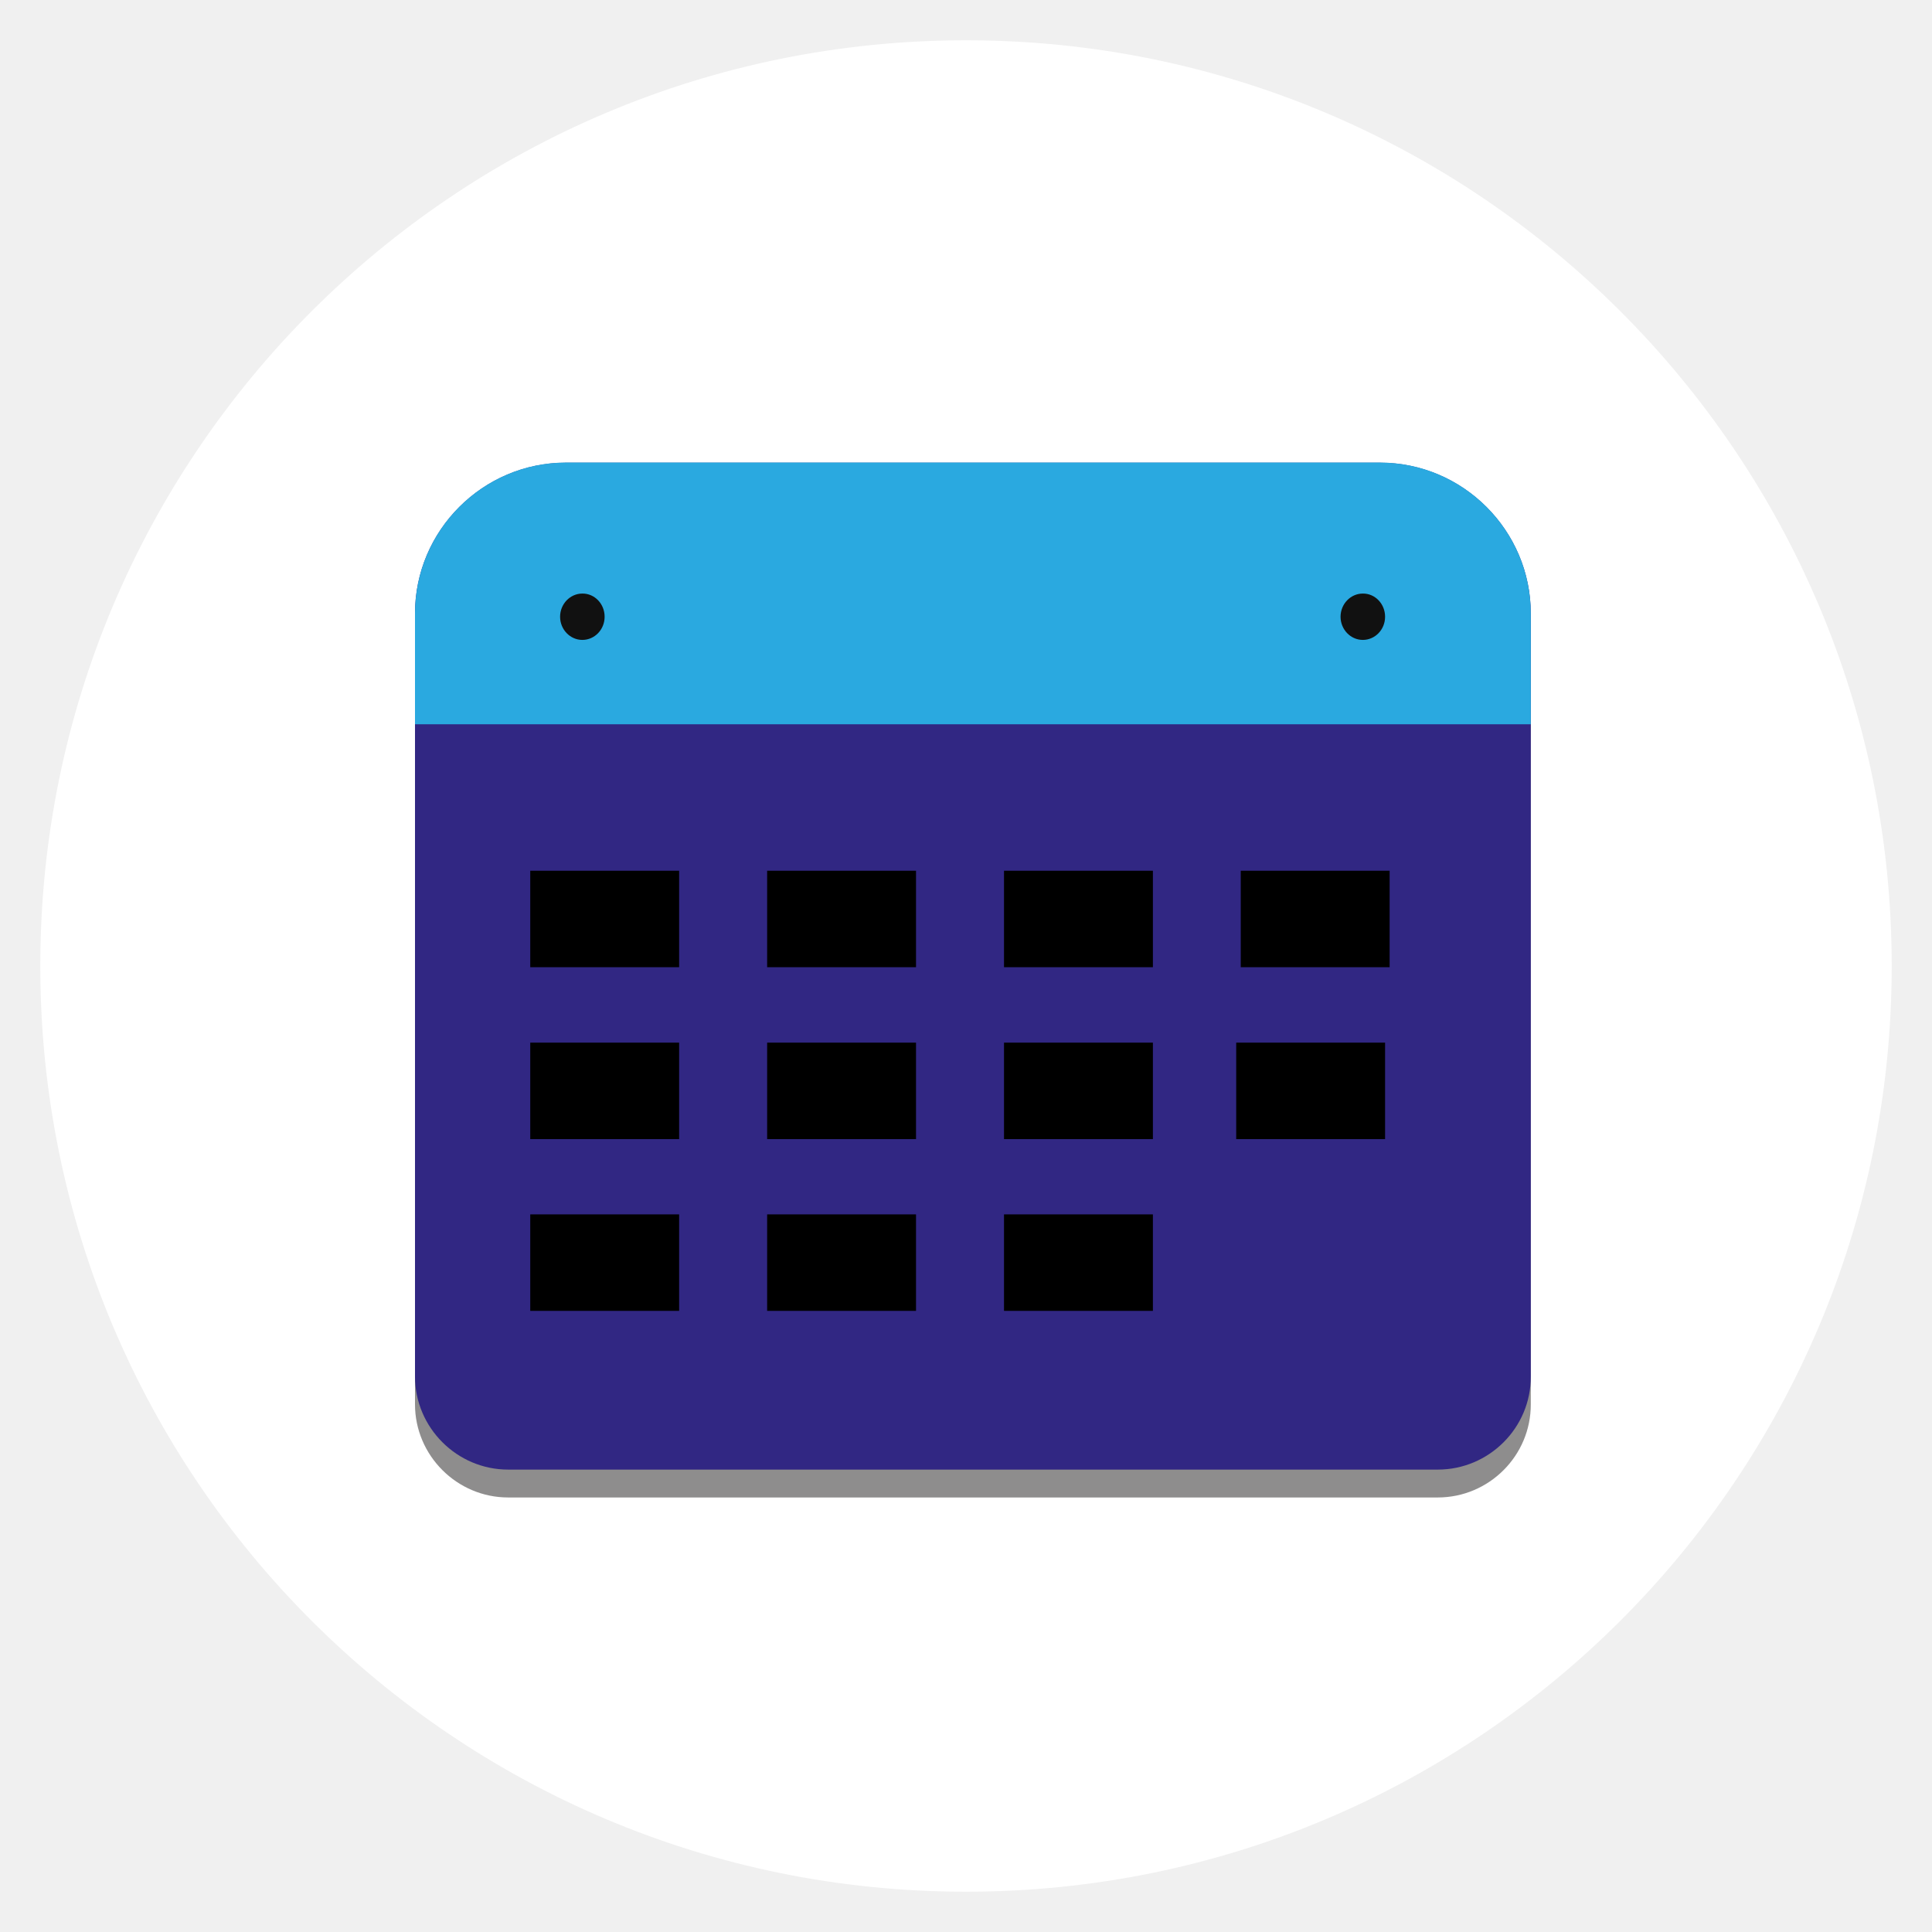
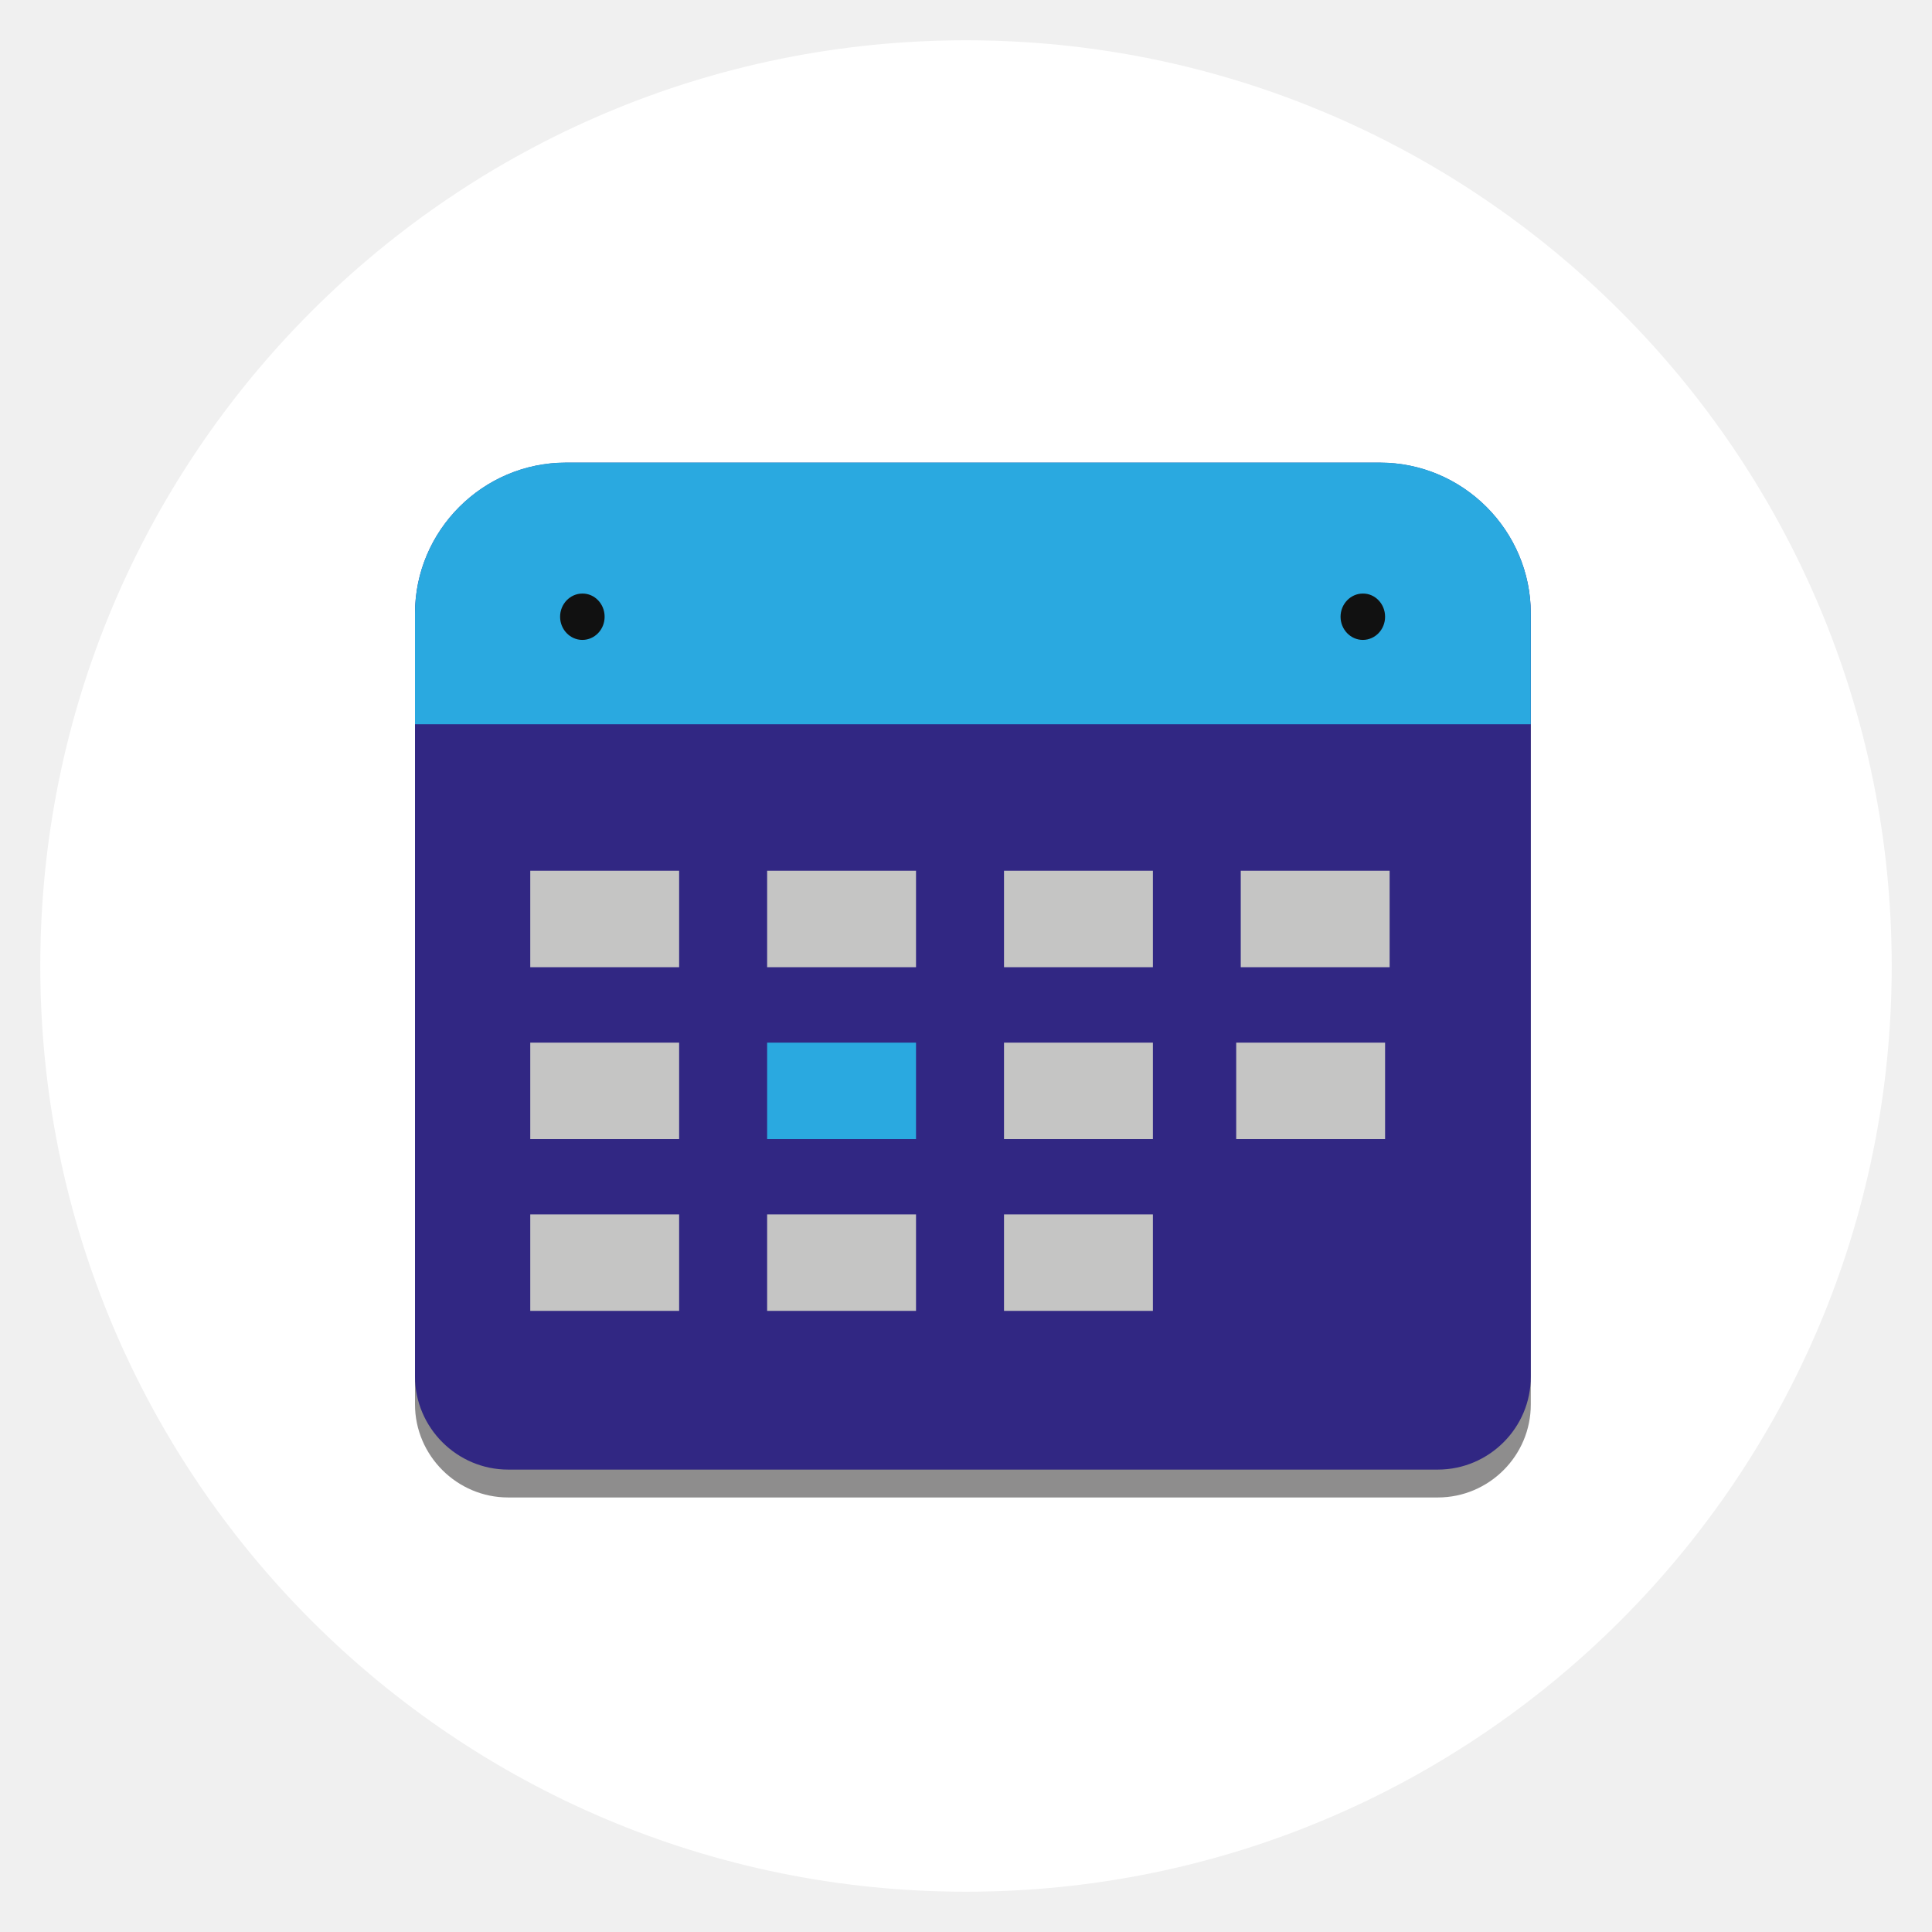
<svg xmlns="http://www.w3.org/2000/svg" version="1.1" id="Capa_1" x="0px" y="0px" viewBox="0 0 127.56 127.56" style="enable-background:new 0 0 127.56 127.56;" xml:space="preserve">
  <style type="text/css">
- 	.pc0{fill:#FFFFFF;}
- 	.pc1{fill:#8E8D8D;}
- 	.pc2{fill:#312783;}
- 	.pc3{fill:#2AA9E0;}
- 	.pc4{fill:#111111;}
- 	.pc5{fill:#C5C5C4;}
+ 	.st0{fill:#FFFFFF;}
+ 	.st1{fill:#8E8D8D;}
+ 	.st2{fill:#312783;}
+ 	.st3{fill:#2AA9E0;}
+ 	.st4{fill:#111111;}
+ 	.st5{fill:#C5C5C4;}
</style>
  <g>
-     <circle class="pc0" cx="63.78" cy="63.78" r="61.12" />
+     <circle class="st0" cx="63.78" cy="63.78" r="61.12" />
    <g>
-       <path class="pc1" d="M94.93,98.87H33.55c-3.38,0-6.15-2.77-6.15-6.15V41.3c0-5.48,4.48-9.96,9.96-9.96h53.75    c5.48,0,9.96,4.48,9.96,9.96v51.42C101.08,96.11,98.31,98.87,94.93,98.87z" />
-       <path class="pc2" d="M94.93,97.03H33.55c-3.38,0-6.15-2.77-6.15-6.15V40.51c0-5.48,4.48-9.96,9.96-9.96h53.75    c5.48,0,9.96,4.48,9.96,9.96v50.38C101.08,94.27,98.31,97.03,94.93,97.03z" />
-       <path class="pc3" d="M101.08,47.82H27.4v-7.32c0-5.48,4.48-9.96,9.96-9.96h53.75c5.48,0,9.96,4.48,9.96,9.96V47.82z" />
-       <path class="pc4" d="M39.92,40.72c0,0.85-0.66,1.53-1.47,1.53c-0.81,0-1.47-0.69-1.47-1.53s0.66-1.53,1.47-1.53    C39.26,39.18,39.92,39.87,39.92,40.72z" />
-       <path class="pc4" d="M91.45,40.72c0,0.85-0.66,1.53-1.47,1.53c-0.81,0-1.47-0.69-1.47-1.53s0.66-1.53,1.47-1.53    C90.79,39.18,91.45,39.87,91.45,40.72z" />
+       <path class="st1" d="M94.93,98.87H33.55c-3.38,0-6.15-2.77-6.15-6.15V41.3c0-5.48,4.48-9.96,9.96-9.96h53.75    c5.48,0,9.96,4.48,9.96,9.96v51.42C101.08,96.11,98.31,98.87,94.93,98.87z" />
+       <path class="st2" d="M94.93,97.03H33.55c-3.38,0-6.15-2.77-6.15-6.15V40.51c0-5.48,4.48-9.96,9.96-9.96h53.75    c5.48,0,9.96,4.48,9.96,9.96v50.38C101.08,94.27,98.31,97.03,94.93,97.03z" />
+       <path class="st3" d="M101.08,47.82H27.4v-7.32c0-5.48,4.48-9.96,9.96-9.96h53.75c5.48,0,9.96,4.48,9.96,9.96V47.82z" />
+       <path class="st4" d="M39.92,40.72c0,0.85-0.66,1.53-1.47,1.53c-0.81,0-1.47-0.69-1.47-1.53s0.66-1.53,1.47-1.53    C39.26,39.18,39.92,39.87,39.92,40.72z" />
+       <path class="st4" d="M91.45,40.72c0,0.85-0.66,1.53-1.47,1.53c-0.81,0-1.47-0.69-1.47-1.53s0.66-1.53,1.47-1.53    C90.79,39.18,91.45,39.87,91.45,40.72z" />
      <rect x="35.01" y="57.49" class="st5" width="9.83" height="6.37" />
      <rect x="35.01" y="68.84" class="st5" width="9.83" height="6.37" />
      <rect x="50.65" y="68.84" class="st3" width="9.83" height="6.37" />
      <rect x="66.29" y="68.84" class="st5" width="9.83" height="6.37" />
      <rect x="81.62" y="68.84" class="st5" width="9.83" height="6.37" />
      <rect x="35.01" y="80.18" class="st5" width="9.83" height="6.37" />
      <rect x="50.65" y="80.18" class="st5" width="9.83" height="6.37" />
      <rect x="66.29" y="80.18" class="st5" width="9.83" height="6.37" />
      <rect x="50.65" y="57.49" class="st5" width="9.83" height="6.37" />
      <rect x="66.29" y="57.49" class="st5" width="9.83" height="6.37" />
      <rect x="81.92" y="57.49" class="st5" width="9.83" height="6.37" />
    </g>
  </g>
</svg>
